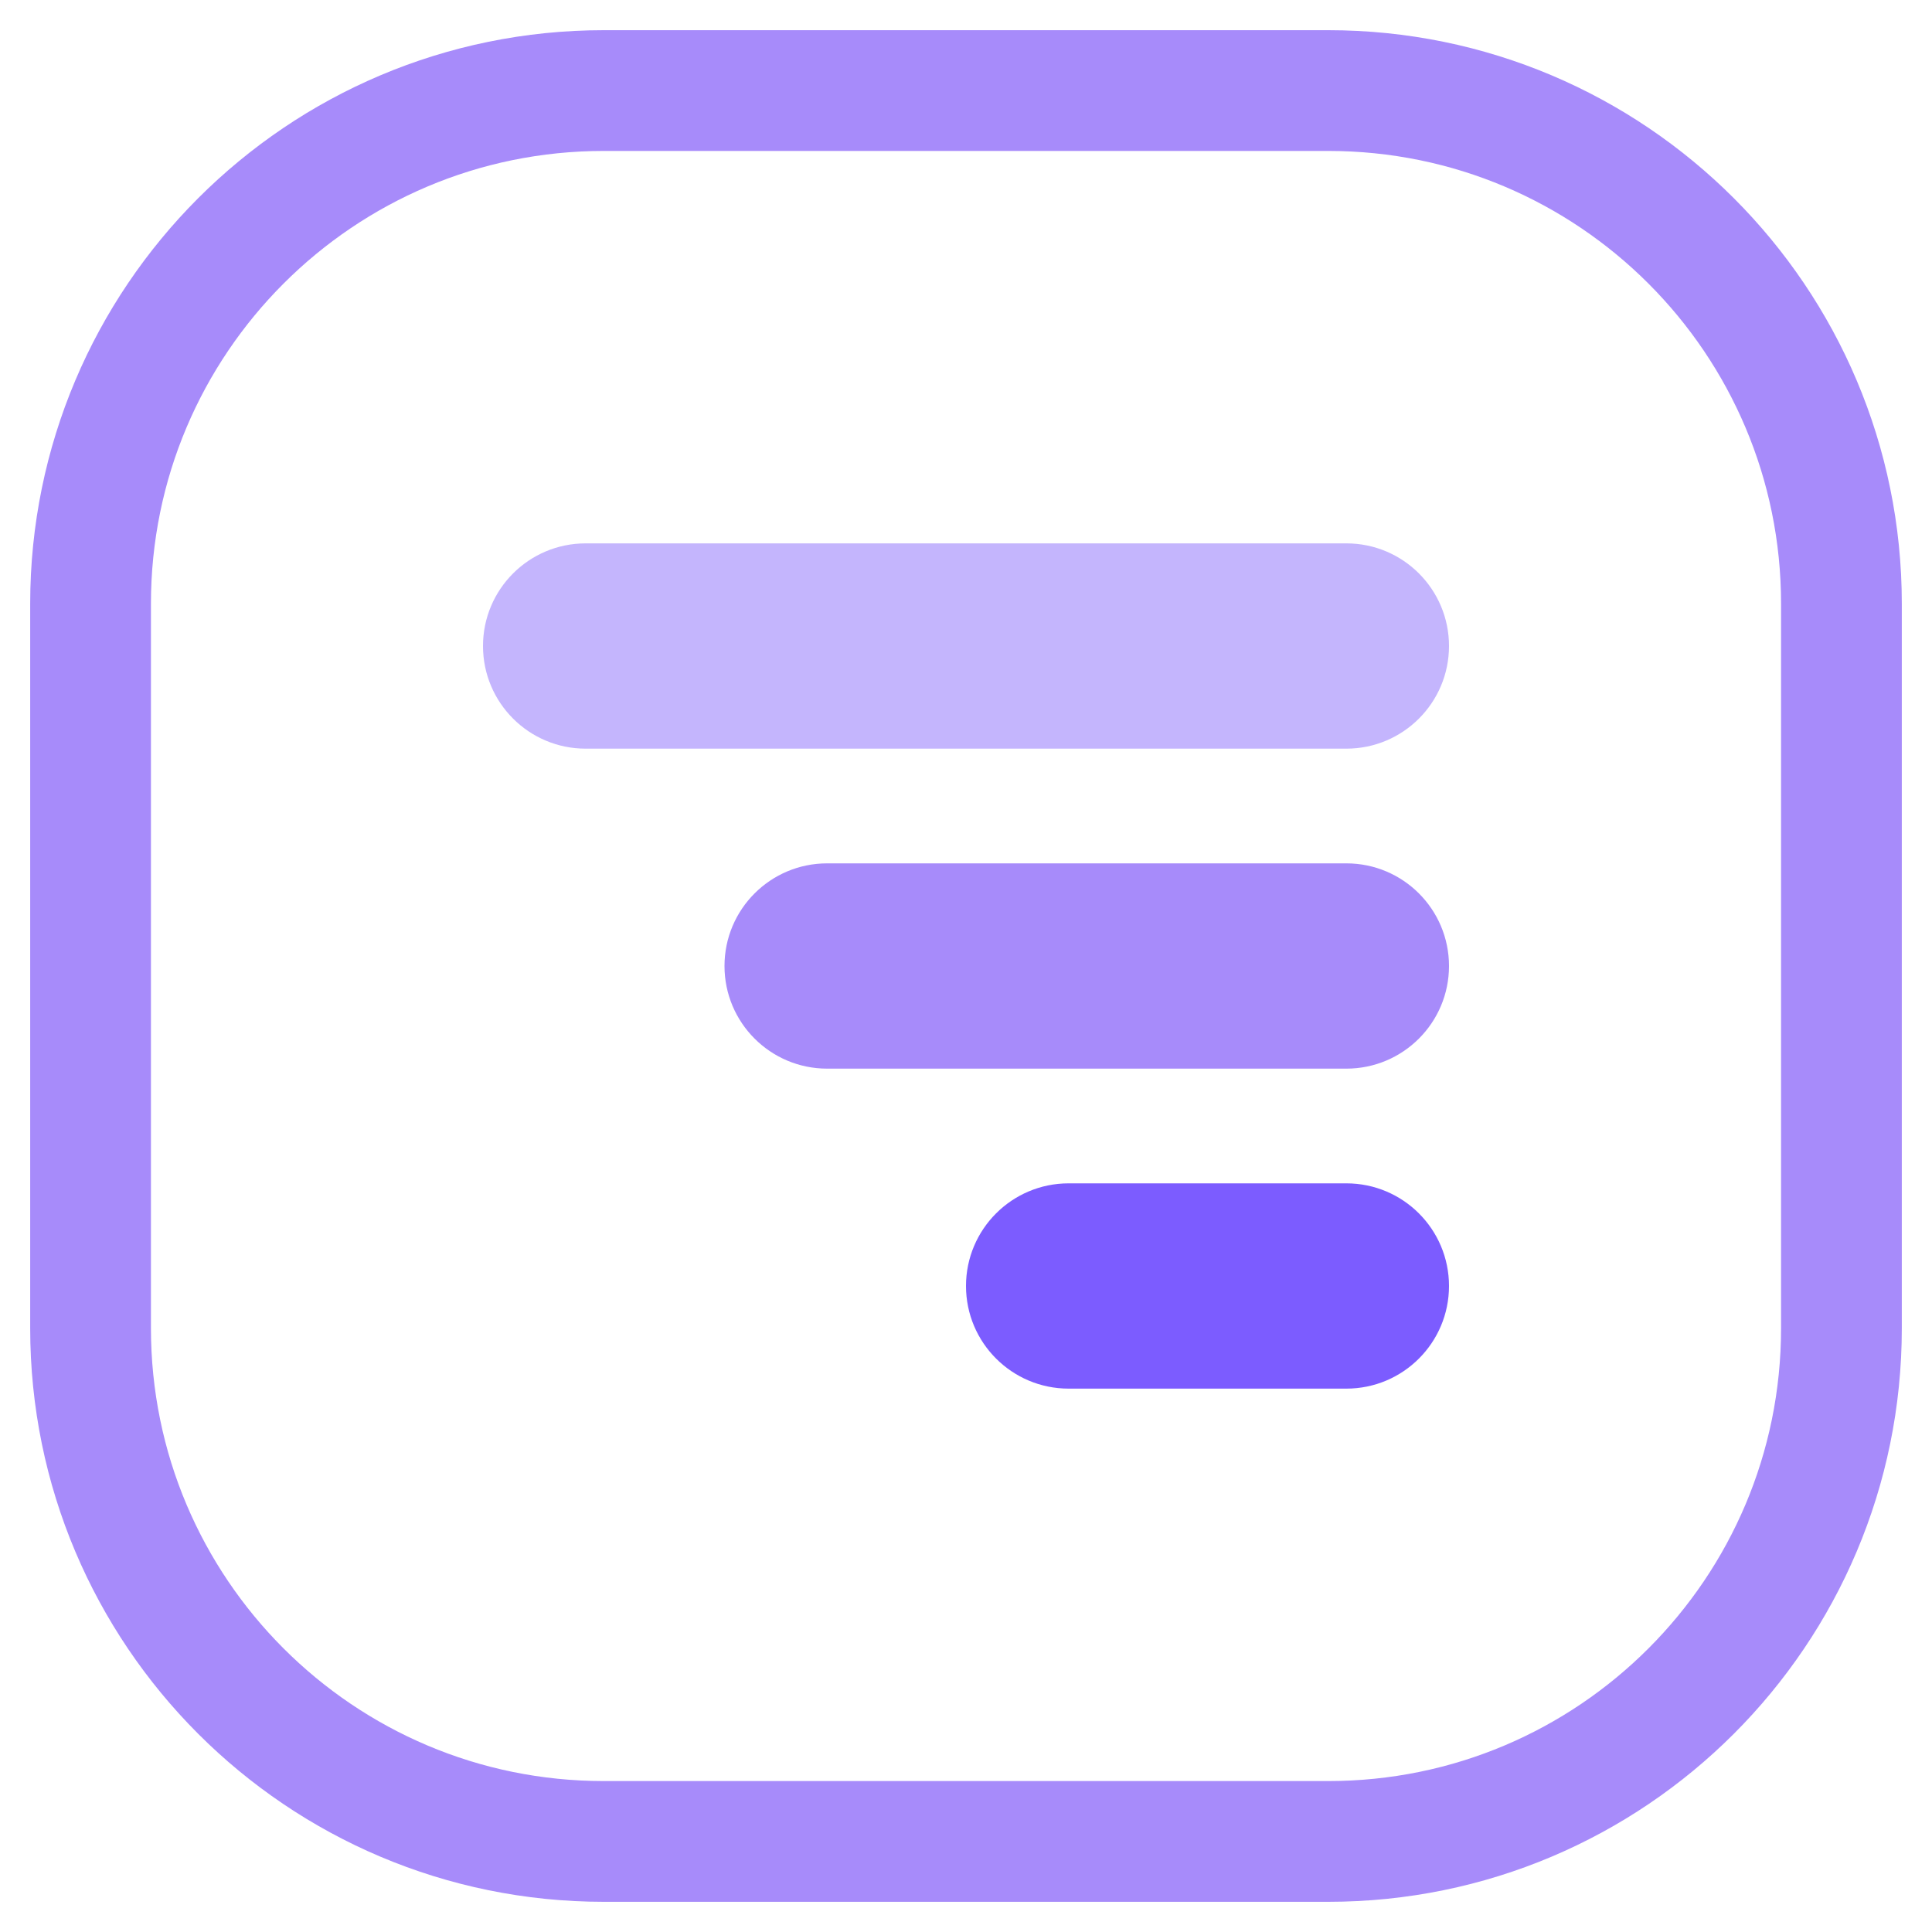
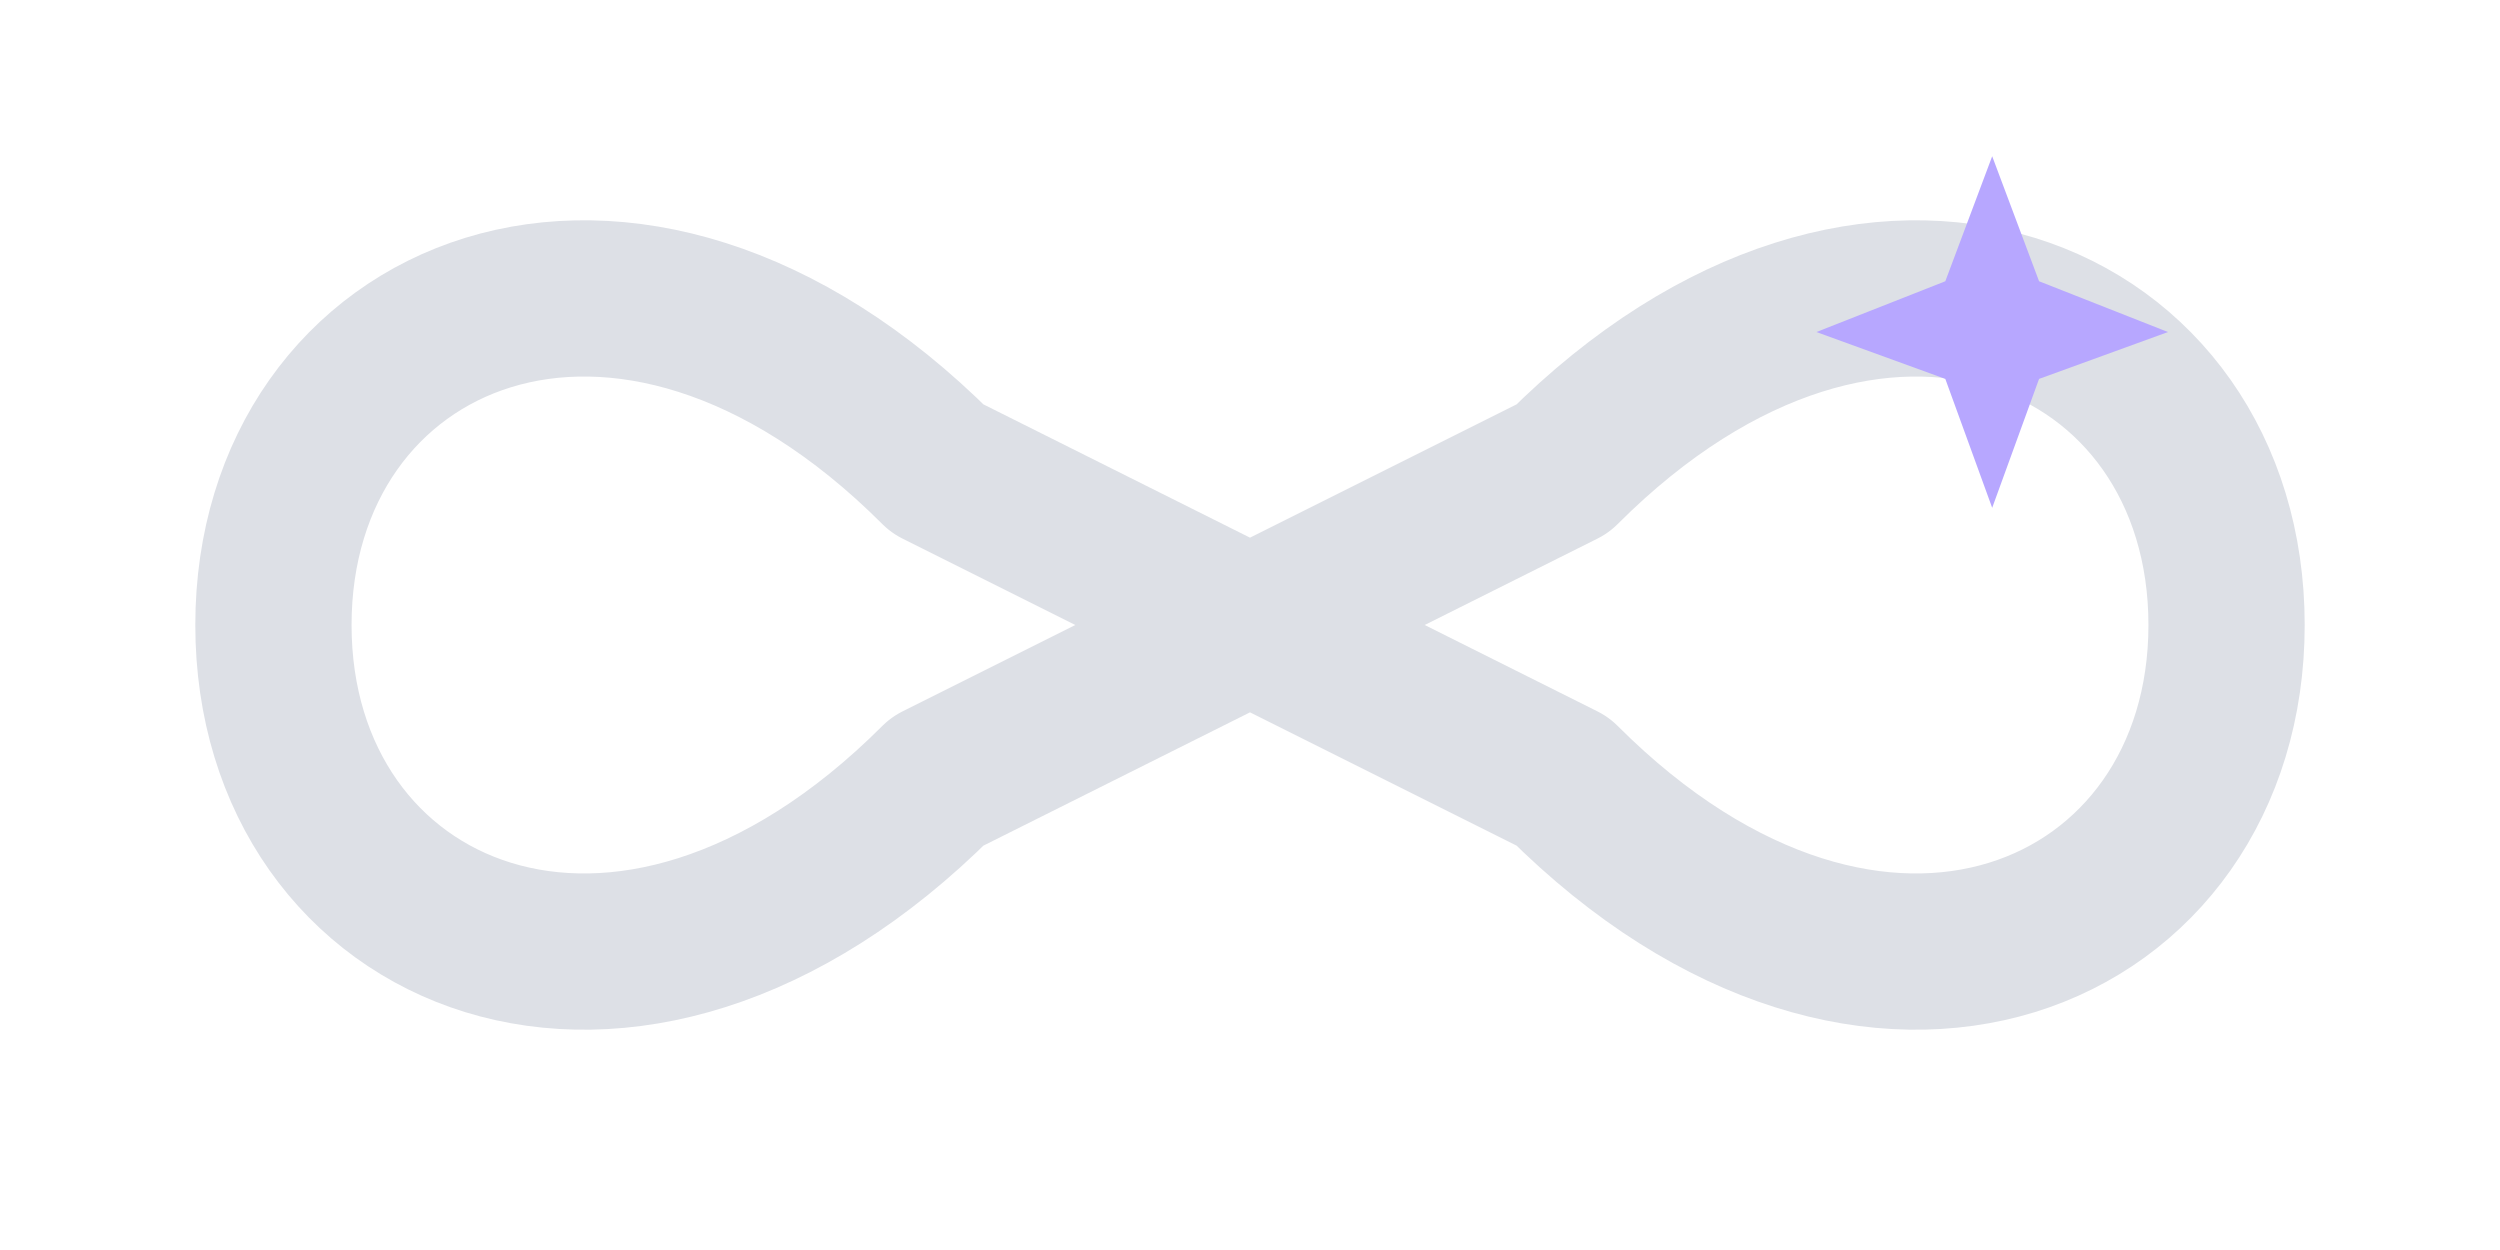
- <svg xmlns="http://www.w3.org/2000/svg" viewBox="0 0 32 32" fill="none">
-   <rect x="1.5" y="1.5" width="29" height="29" rx="8.5" stroke="#A78BFA" stroke-width="2" />
-   <rect x="8" y="9" width="16" height="3.4" rx="1.7" fill="#C4B5FD" />
-   <rect x="12" y="14.3" width="12" height="3.4" rx="1.7" fill="#A78BFA" />
-   <rect x="16" y="19.6" width="8" height="3.4" rx="1.7" fill="#7C5CFF" />
+ <svg xmlns="http://www.w3.org/2000/svg" viewBox="0 0 64 32" fill="none">
+   <path d="M7 16C7 8 16 4 24 12L40 20C48 28 57 24 57 16C57 8 48 4 40 12L24 20C16 28 7 24 7 16Z" stroke="#DDE0E6" stroke-width="4" stroke-linecap="round" stroke-linejoin="round" />
+   <path d="M51 4L52.2 7.2L55.5 8.5L52.2 9.7L51 13L49.8 9.7L46.5 8.5L49.8 7.2L51 4Z" fill="#B7A7FF" />
</svg>
